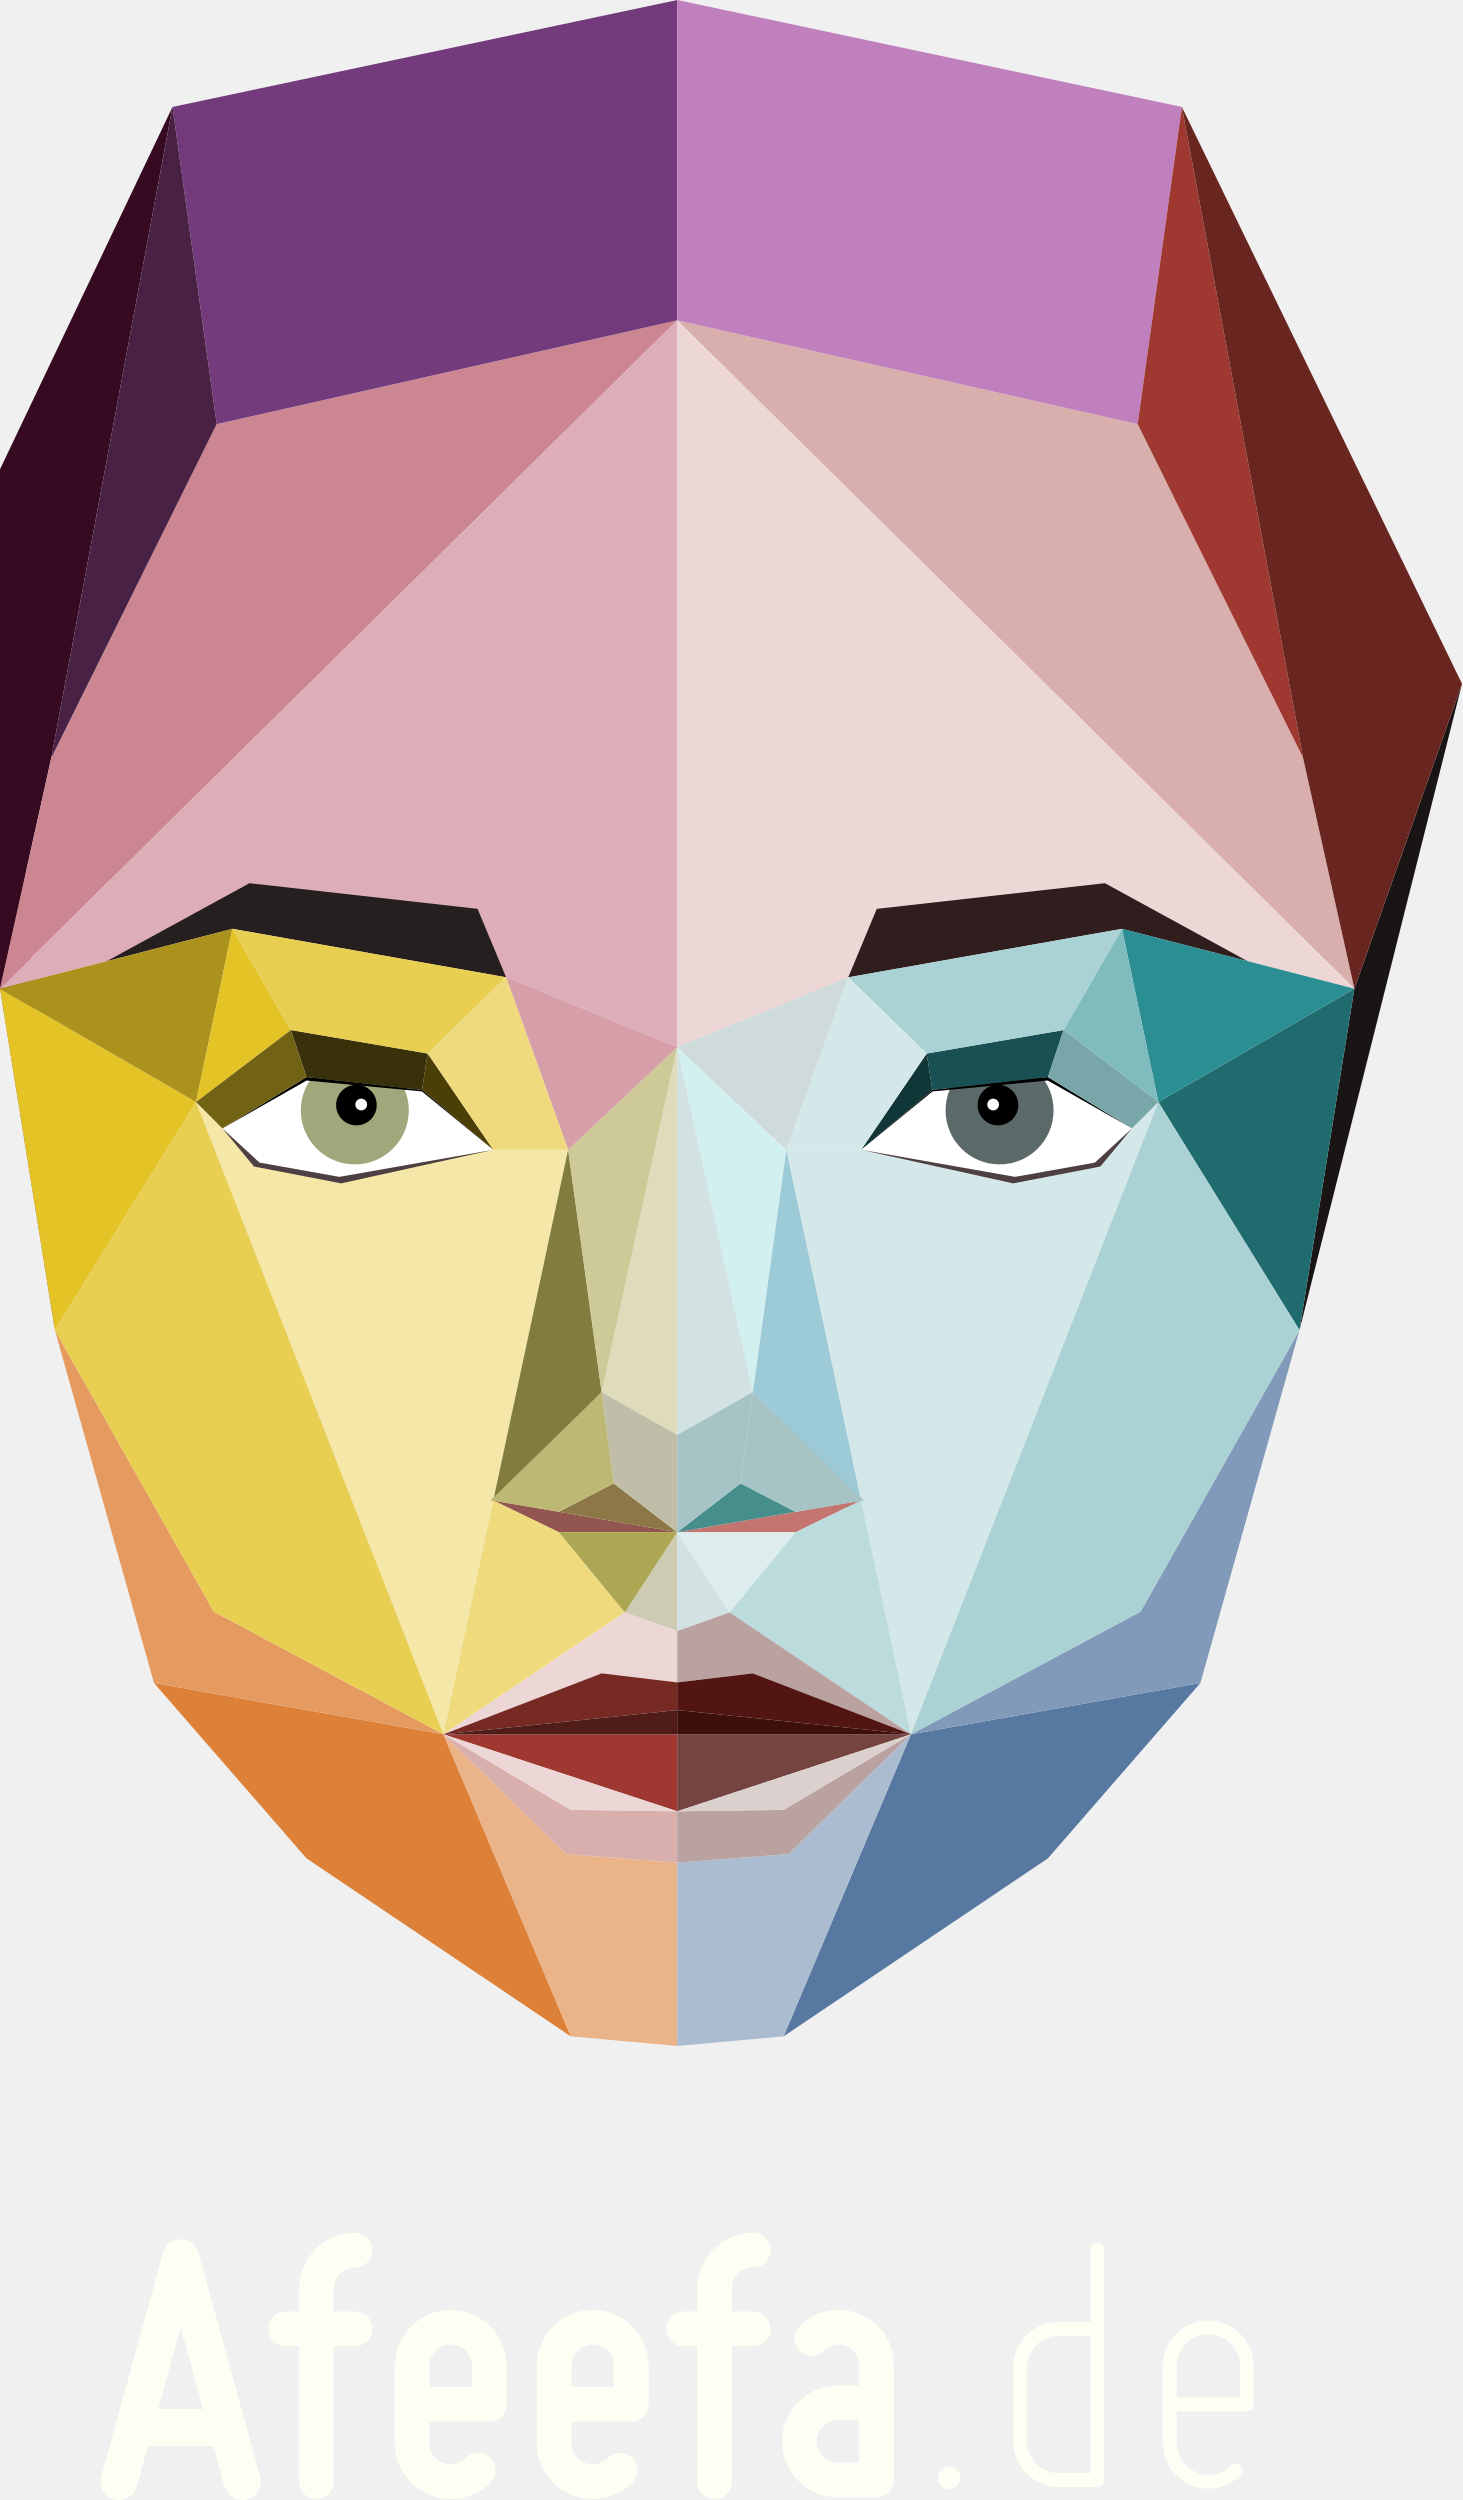
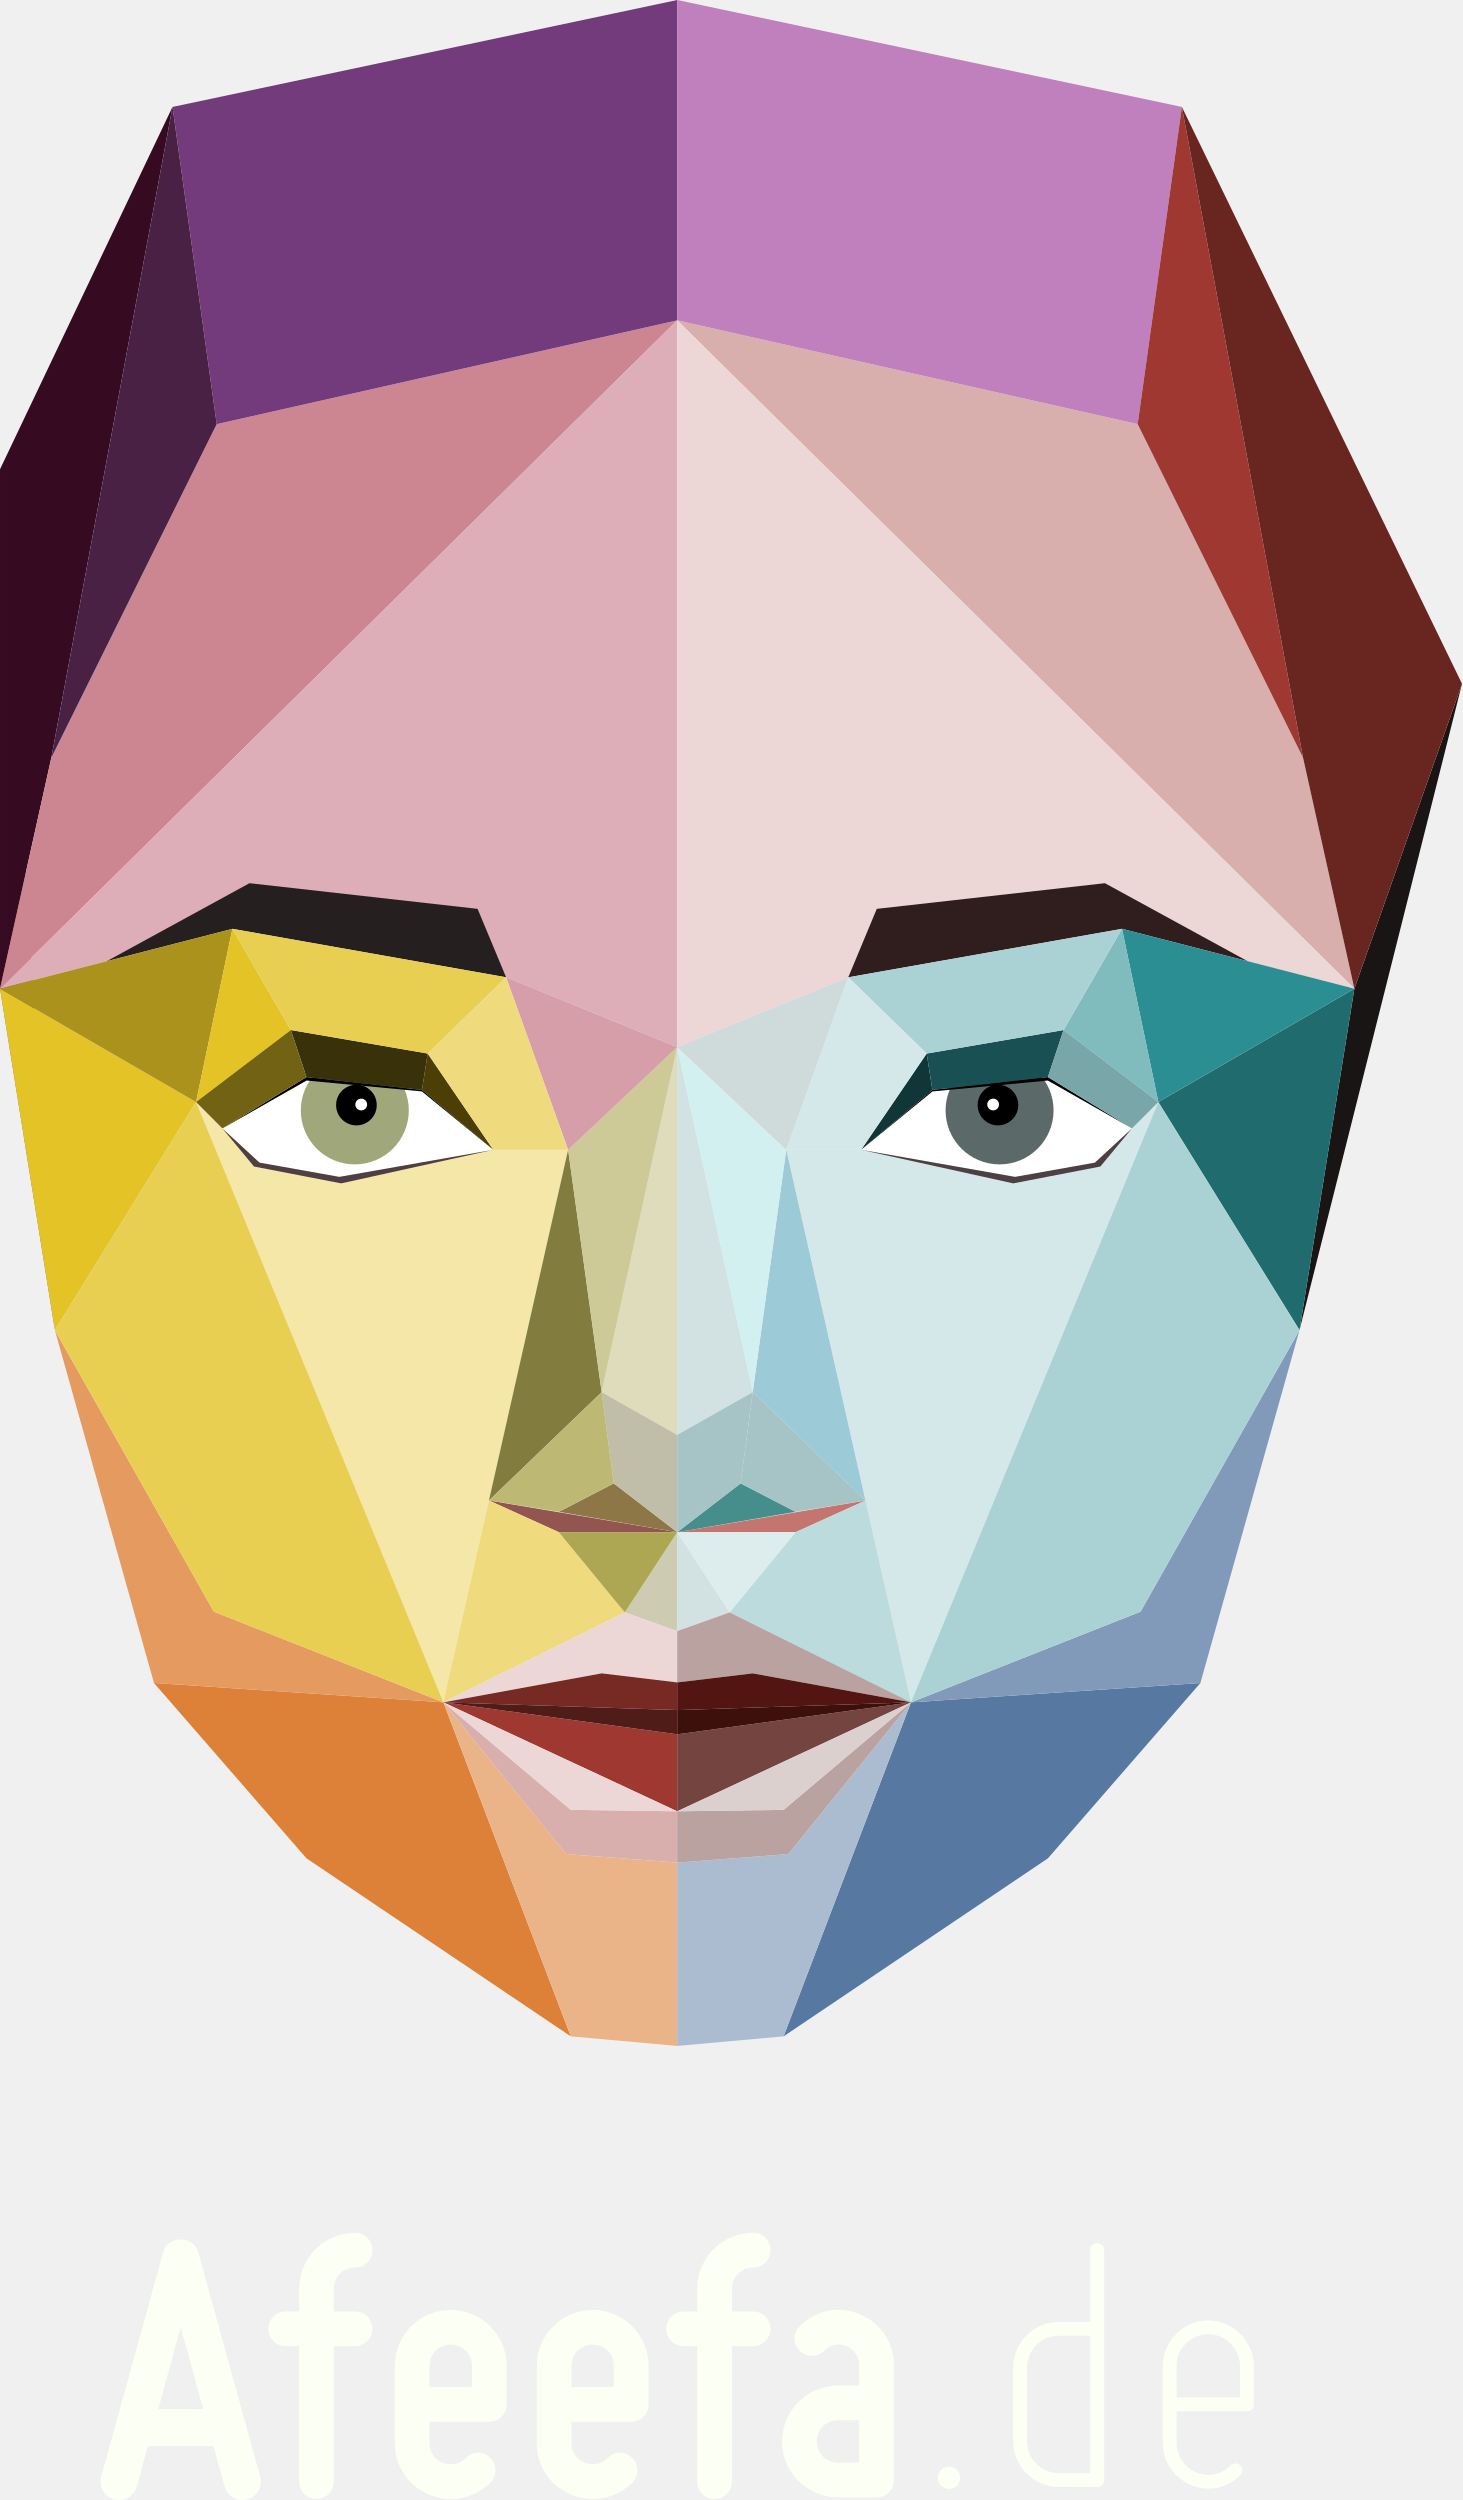
<svg xmlns="http://www.w3.org/2000/svg" version="1.1" id="Ebene_1" x="0px" y="0px" width="228.658px" height="391px" viewBox="0 0 228.658 391" enable-background="new 0 0 228.658 391" xml:space="preserve">
  <g>
    <g>
      <g>
        <path fill="#FCFFF3" d="M38.7,390.896c-1.629,0.422-3.137-0.482-3.56-1.992c-0.181-0.482-0.302-1.086-0.483-1.748     c-0.301-1.146-0.783-2.717-1.267-4.586H23.134c-0.543,1.869-0.965,3.439-1.267,4.586c-0.181,0.662-0.302,1.266-0.483,1.748     c-0.422,1.51-1.93,2.414-3.559,1.992c-1.509-0.422-2.414-1.932-1.991-3.561l9.653-34.992c0.301-1.268,1.388-2.113,2.775-2.113     c1.387,0,2.474,0.846,2.775,2.113l9.652,34.992C41.113,388.965,40.208,390.475,38.7,390.896z M28.263,364.047     c-1.146,3.922-2.354,8.568-3.5,12.73h6.999C30.615,372.615,29.409,367.969,28.263,364.047z" />
        <path fill="#FCFFF3" d="M41.956,364.229c0-1.508,1.206-2.715,2.715-2.715h2.111v-3.561c0-4.826,3.922-8.748,8.748-8.748     c1.509,0,2.715,1.207,2.715,2.715c0,1.51-1.206,2.717-2.715,2.717c-1.87,0-3.318,1.447-3.318,3.316v3.561h3.318     c1.509,0,2.715,1.207,2.715,2.715s-1.206,2.715-2.715,2.715h-3.318v21.178c0,1.508-1.206,2.715-2.715,2.715     c-1.508,0-2.715-1.207-2.715-2.715v-21.178h-2.111C43.162,366.943,41.956,365.736,41.956,364.229z" />
        <path fill="#FCFFF3" d="M61.743,382.088v-12.066c0-4.828,3.922-8.75,8.748-8.75s8.748,3.922,8.748,8.75v6.033     c0,1.508-1.207,2.715-2.715,2.715h-9.352v3.318c0,1.387,0.784,2.533,2.051,3.076c1.268,0.482,2.655,0.242,3.621-0.725     c0.543-0.543,1.146-0.844,1.869-0.844c0.785,0,1.449,0.301,1.992,0.844s0.783,1.207,0.783,1.932s-0.24,1.387-0.783,1.93     c-2.596,2.475-6.215,3.26-9.533,1.871C63.794,388.785,61.743,385.707,61.743,382.088z M67.173,370.021v3.318h6.637v-3.318     c0-1.871-1.448-3.318-3.318-3.318C68.62,366.703,67.173,368.15,67.173,370.021z" />
        <path fill="#FCFFF3" d="M83.943,382.088v-12.066c0-4.828,3.922-8.75,8.749-8.75c4.826,0,8.748,3.922,8.748,8.75v6.033     c0,1.508-1.207,2.715-2.715,2.715h-9.352v3.318c0,1.387,0.783,2.533,2.051,3.076c1.268,0.482,2.654,0.242,3.62-0.725     c0.543-0.543,1.146-0.844,1.87-0.844c0.784,0,1.448,0.301,1.991,0.844s0.784,1.207,0.784,1.932s-0.241,1.387-0.784,1.93     c-2.595,2.475-6.214,3.26-9.532,1.871C85.995,388.785,83.943,385.707,83.943,382.088z M89.374,370.021v3.318h6.637v-3.318     c0-1.871-1.449-3.318-3.318-3.318C90.821,366.703,89.374,368.15,89.374,370.021z" />
        <path fill="#FCFFF3" d="M104.214,364.229c0-1.508,1.206-2.715,2.715-2.715h2.111v-3.561c0-4.826,3.922-8.748,8.748-8.748     c1.508,0,2.715,1.207,2.715,2.715c0,1.51-1.207,2.717-2.715,2.717c-1.87,0-3.318,1.447-3.318,3.316v3.561h3.318     c1.508,0,2.715,1.207,2.715,2.715s-1.207,2.715-2.715,2.715h-3.318v21.178c0,1.508-1.206,2.715-2.715,2.715     c-1.508,0-2.715-1.207-2.715-2.715v-21.178h-2.111C105.42,366.943,104.214,365.736,104.214,364.229z" />
        <path fill="#FCFFF3" d="M134.378,369.9c0-1.268-0.783-2.475-1.99-2.957s-2.594-0.24-3.5,0.725     c-0.543,0.543-1.146,0.783-1.93,0.783c-0.725,0-1.328-0.24-1.871-0.783s-0.844-1.207-0.844-1.932c0-0.723,0.301-1.387,0.844-1.93     c2.475-2.475,6.154-3.258,9.352-1.871c3.318,1.389,5.369,4.404,5.369,7.965v17.979c0,1.51-1.205,2.715-2.715,2.715h-6.033     c-4.826,0-8.748-3.922-8.748-8.748s3.922-8.748,8.748-8.748h3.318V369.9z M127.741,381.846c0,1.871,1.449,3.318,3.318,3.318     h3.318v-6.637h-3.318C129.19,378.527,127.741,379.977,127.741,381.846z" />
      </g>
      <g>
        <path fill="#FCFFF3" d="M148.437,385.768c0.967,0,1.75,0.785,1.75,1.75s-0.783,1.75-1.75,1.75c-0.965,0-1.75-0.785-1.75-1.75     S147.472,385.768,148.437,385.768z" />
        <path fill="#FCFFF3" d="M158.45,381.846v-11.584c0-3.861,3.258-7.119,7.119-7.119h4.947V351.92c0-0.662,0.422-1.086,1.086-1.086     s1.086,0.424,1.086,1.086v35.959c0,0.664-0.422,1.086-1.086,1.086h-6.033C161.708,388.965,158.45,385.707,158.45,381.846z      M160.622,370.262v11.584c0,2.715,2.232,4.947,4.947,4.947h4.947v-21.479h-4.947     C162.854,365.314,160.622,367.547,160.622,370.262z" />
        <path fill="#FCFFF3" d="M181.858,382.088v-12.066c0-3.861,3.258-7.119,7.119-7.119s7.119,3.258,7.119,7.119v6.033     c0,0.662-0.422,1.086-1.086,1.086h-10.98v4.947c0,1.99,1.205,3.801,3.076,4.584c1.871,0.785,3.922,0.363,5.369-1.086     c0.182-0.18,0.424-0.301,0.725-0.301s0.604,0.121,0.785,0.301c0.18,0.182,0.301,0.484,0.301,0.785s-0.121,0.543-0.301,0.725     c-1.992,2.111-5.068,2.715-7.723,1.568C183.606,387.518,181.858,384.982,181.858,382.088z M184.03,370.021v4.947h9.895v-4.947     c0-2.715-2.232-4.947-4.947-4.947S184.03,367.307,184.03,370.021z" />
      </g>
    </g>
  </g>
  <g>
    <polygon fill="#966C6C" points="8.585,208.033 0.001,73.393 0.001,154.631  " />
    <polygon fill="#360A21" points="0.001,73.393 26.979,16.723 8.027,118.51 0.001,154.631  " />
    <polygon fill="#1A1515" points="203.24,208.033 228.658,106.936 211.822,154.631  " />
-     <polygon fill="#F4E7A8" points="77.147,179.827 88.854,179.827 69.345,271.246 30.66,172.357 34.782,176.483 40.581,181.834    53.067,184.063  " />
+     <polygon fill="#F4E7A8" points="77.147,179.827 88.854,179.827 69.345,266.246 30.66,172.357 34.782,176.483 40.581,181.834    53.067,184.063  " />
    <polygon fill="#CC8692" points="105.913,50.1 33.892,66.334 8.027,118.51 0.001,154.631  " />
    <polygon fill="#FFFFFF" points="77.147,179.827 66,170.462 47.93,168.455 34.782,176.483 40.581,181.834 53.067,184.063  " />
    <path fill="#A0A77A" d="M63.937,173.667c0,4.664-3.779,8.444-8.444,8.444c-4.664,0-8.446-3.78-8.446-8.444   c0-4.663,3.782-8.444,8.446-8.444C60.157,165.223,63.937,169.004,63.937,173.667" />
    <path d="M58.921,172.831c0,1.755-1.423,3.179-3.178,3.179c-1.756,0-3.177-1.424-3.177-3.179s1.421-3.178,3.177-3.178   C57.498,169.653,58.921,171.076,58.921,172.831" />
    <path fill="#FFFFFF" d="M57.415,172.747c0,0.507-0.41,0.92-0.918,0.92c-0.51,0-0.922-0.413-0.922-0.92s0.412-0.92,0.922-0.92   C57.005,171.827,57.415,172.24,57.415,172.747" />
    <polygon fill="#4C3F05" points="66.89,164.776 77.147,179.827 65.999,170.463  " />
    <polygon fill="#39310A" points="65.999,170.462 47.931,168.455 45.485,161.098 66.891,164.775  " />
    <polygon fill="#DDAEB7" points="105.913,50.1 105.913,163.773 79.154,152.847 36.345,145.266 0.001,154.631  " />
    <polygon fill="#261F20" points="16.704,150.326 36.345,145.266 79.154,152.848 74.695,142.145 39.019,138.131  " />
    <polygon fill="#4E3F42" points="34.782,176.483 39.729,182.446 53.359,185.08 77.147,179.828 53.066,184.063 40.581,181.834  " />
    <polygon points="34.782,176.483 47.946,168.996 65.984,170.699 77.147,179.828 65.999,170.463 47.93,168.455  " />
-     <polygon fill="#DE8138" points="24.081,263.219 47.931,290.645 89.271,318.488 69.346,271.246  " />
+     <polygon fill="#DE8138" points="24.081,263.219 47.931,290.645 89.271,318.488 69.346,266.246  " />
    <polygon fill="#E4C326" points="0.001,154.631 8.585,208.033 30.659,172.357  " />
-     <polygon fill="#E59A60" points="69.345,271.246 24.081,263.219 8.584,208.033 33.447,252.07  " />
-     <polygon fill="#EBB388" points="89.272,318.488 105.913,319.985 105.913,291.313 88.521,289.976 69.345,271.246  " />
-     <polygon fill="#E9CF51" points="30.659,172.357 69.346,271.246 33.446,252.07 8.585,208.033  " />
-     <polygon fill="#925550" points="105.913,239.639 87.405,239.639 77.147,234.679  " />
-     <polygon fill="#EFDB7D" points="87.405,239.639 97.719,252.182 69.345,271.246 77.147,234.679  " />
+     <polygon fill="#E59A60" points="69.345,266.246 24.081,263.219 8.584,208.033 33.447,252.07  " />
+     <polygon fill="#EBB388" points="89.272,318.488 105.913,319.985 105.913,291.313 88.521,289.976 69.345,266.246  " />
+     <polygon fill="#E9CF51" points="30.659,172.357 69.346,266.246 33.446,252.07 8.585,208.033  " />
+     <polygon fill="#925550" points="105.913,239.639 87.405,239.639 76.471,234.679  " />
+     <polygon fill="#EFDB7D" points="87.405,239.639 97.719,252.182 69.345,266.246 76.471,234.679  " />
    <polygon fill="#CDCBB2" points="105.913,239.639 105.913,255.107 97.719,252.182  " />
    <polygon fill="#ADA753" points="97.718,252.182 87.405,239.639 105.912,239.639  " />
    <polygon fill="#DEDCBA" points="105.913,163.773 94.097,217.732 105.913,224.421  " />
-     <polygon fill="#D8AFAC" points="69.345,271.246 88.521,289.975 105.912,291.313 105.912,283.286 89.272,283.063  " />
-     <polygon fill="#9E3830" points="105.913,283.286 105.913,271.246 69.346,271.246  " />
-     <polygon fill="#ECD7D6" points="105.913,283.286 69.346,271.246 89.271,283.063  " />
-     <polygon fill="#ECD7D6" points="105.913,255.107 97.719,252.182 69.346,271.246 94.097,261.714 105.913,263.131  " />
-     <polygon fill="#772A24" points="105.913,267.455 69.346,271.246 94.097,261.714 105.913,263.131  " />
-     <polygon fill="#4F1C18" points="105.913,267.455 69.346,271.246 105.913,271.246  " />
+     <polygon fill="#D8AFAC" points="69.345,266.246 88.521,289.975 105.912,291.313 105.912,283.286 89.272,283.063  " />
+     <polygon fill="#9E3830" points="105.913,283.286 105.913,271.246 69.346,266.246  " />
+     <polygon fill="#ECD7D6" points="105.913,283.286 69.346,266.246 89.271,283.063  " />
+     <polygon fill="#ECD7D6" points="105.913,255.107 97.719,252.182 69.346,266.246 94.097,261.714 105.913,263.131  " />
+     <polygon fill="#772A24" points="105.913,267.455 69.346,266.246 94.097,261.714 105.913,263.131  " />
+     <polygon fill="#4F1C18" points="105.913,267.455 69.346,266.246 105.913,271.246  " />
    <polygon fill="#AB921D" points="36.345,145.266 0,154.631 30.659,172.357  " />
    <polygon fill="#E4C326" points="30.659,172.357 45.485,161.098 36.345,145.266  " />
    <polygon fill="#E9CF51" points="45.485,161.098 66.89,164.777 79.155,152.847 36.344,145.266  " />
-     <polygon fill="#827D3E" points="88.854,179.827 94.096,217.732 77.147,234.679  " />
+     <polygon fill="#827D3E" points="88.854,179.827 94.096,217.732 76.471,234.679  " />
    <polygon fill="#CECA98" points="88.854,179.827 105.913,163.773 94.096,217.732  " />
    <polygon fill="#D69EA8" points="105.913,163.773 79.154,152.847 88.854,179.828  " />
    <polygon fill="#EFDB7D" points="77.147,179.827 88.854,179.827 79.155,152.848 66.89,164.776  " />
    <polygon fill="#726213" points="47.931,168.455 45.486,161.098 30.659,172.357 34.783,176.482  " />
    <polygon fill="#8E7746" points="105.913,239.639 95.99,232.002 87.405,236.447  " />
    <polygon fill="#C0BEA8" points="94.097,217.732 95.991,232.003 105.912,239.639 105.912,224.421  " />
-     <polygon fill="#BDB975" points="94.097,217.732 95.991,232.003 87.406,236.447 76.702,234.679  " />
+     <polygon fill="#BDB975" points="94.097,217.732 95.991,232.003 87.406,236.447 76.471,234.679  " />
    <polygon fill="#733B7C" points="105.913,50.1 33.892,66.334 26.979,16.723 105.913,0  " />
    <polygon fill="#492144" points="26.979,16.723 8.028,118.51 33.892,66.334  " />
-     <polygon fill="#D5E8E9" points="134.676,179.827 122.969,179.827 142.479,271.246 181.164,172.357 177.04,176.483 171.241,181.834    158.755,184.063  " />
+     <polygon fill="#D5E8E9" points="134.676,179.827 122.969,179.827 142.479,266.246 181.164,172.357 177.04,176.483 171.241,181.834    158.755,184.063  " />
    <polygon fill="#D8AFAC" points="105.913,50.1 177.932,66.334 203.798,118.51 211.822,154.631  " />
    <polygon fill="#FFFFFF" points="134.676,179.827 145.824,170.462 163.895,168.455 177.04,176.483 171.241,181.834 158.755,184.063     " />
    <path fill="#5B6A69" d="M147.887,173.667c0,4.664,3.78,8.444,8.444,8.444c4.665,0,8.446-3.78,8.446-8.444   c0-4.663-3.781-8.444-8.446-8.444C151.667,165.223,147.887,169.004,147.887,173.667" />
    <path d="M152.902,172.831c0,1.755,1.424,3.179,3.179,3.179c1.754,0,3.176-1.424,3.176-3.179s-1.422-3.178-3.176-3.178   C154.326,169.653,152.902,171.076,152.902,172.831" />
    <path fill="#FFFFFF" d="M154.408,172.747c0,0.507,0.411,0.92,0.92,0.92s0.92-0.413,0.92-0.92s-0.411-0.92-0.92-0.92   S154.408,172.24,154.408,172.747" />
    <polygon fill="#103637" points="144.932,164.776 134.676,179.827 145.825,170.463  " />
    <polygon fill="#185053" points="145.824,170.462 163.894,168.455 166.338,161.098 144.932,164.775  " />
    <polygon fill="#ECD7D6" points="105.913,50.1 105.913,163.773 132.67,152.847 175.479,145.266 211.822,154.631  " />
    <polygon fill="#301E1F" points="195.117,150.326 175.479,145.266 132.67,152.848 137.128,142.145 172.804,138.131  " />
    <polygon fill="#4E3F42" points="177.041,176.483 172.093,182.446 158.464,185.08 134.677,179.828 158.756,184.063 171.241,181.834     " />
    <polygon points="177.041,176.483 163.879,168.996 145.839,170.699 134.677,179.828 145.824,170.463 163.895,168.455  " />
-     <polygon fill="#5779A1" points="187.744,263.219 163.894,290.645 122.552,318.488 142.479,271.246  " />
+     <polygon fill="#5779A1" points="187.744,263.219 163.894,290.645 122.552,318.488 142.479,266.246  " />
    <polygon fill="#206B6E" points="211.822,154.631 203.24,208.033 181.165,172.357  " />
-     <polygon fill="#819AB9" points="142.479,271.246 187.744,263.219 203.24,208.033 178.378,252.07  " />
-     <polygon fill="#ABBCD0" points="122.551,318.488 105.912,319.985 105.912,291.313 123.305,289.976 142.479,271.246  " />
-     <polygon fill="#AAD2D4" points="181.164,172.357 142.479,271.246 178.379,252.07 203.239,208.033  " />
-     <polygon fill="#C57570" points="105.913,239.639 124.419,239.639 134.677,234.679  " />
-     <polygon fill="#BBDBDD" points="124.418,239.639 114.105,252.182 142.479,271.246 134.677,234.679  " />
+     <polygon fill="#819AB9" points="142.479,266.246 187.744,263.219 203.24,208.033 178.378,252.07  " />
+     <polygon fill="#ABBCD0" points="122.551,318.488 105.912,319.985 105.912,291.313 123.305,289.976 142.479,266.246  " />
+     <polygon fill="#AAD2D4" points="181.164,172.357 142.479,266.246 178.379,252.07 203.239,208.033  " />
+     <polygon fill="#C57570" points="105.913,239.639 124.419,239.639 135.354,234.679  " />
+     <polygon fill="#BBDBDD" points="124.418,239.639 114.105,252.182 142.479,266.246 135.354,234.679  " />
    <polygon fill="#D2E1E2" points="105.913,239.639 105.913,255.107 114.105,252.182  " />
    <polygon fill="#DDEDEE" points="114.106,252.182 124.419,239.639 105.913,239.639  " />
    <polygon fill="#D2E1E2" points="105.913,163.773 117.729,217.732 105.913,224.421  " />
-     <polygon fill="#BAA2A0" points="142.479,271.246 123.304,289.975 105.913,291.313 105.913,283.286 122.551,283.063  " />
-     <polygon fill="#744440" points="105.913,283.286 105.913,271.246 142.479,271.246  " />
-     <polygon fill="#DCD0CF" points="105.913,283.286 142.479,271.246 122.552,283.063  " />
-     <polygon fill="#BAA2A0" points="105.913,255.107 114.105,252.182 142.479,271.246 117.729,261.714 105.913,263.131  " />
-     <polygon fill="#521511" points="105.913,267.455 142.479,271.246 117.729,261.714 105.913,263.131  " />
-     <polygon fill="#3D100C" points="105.913,267.455 142.479,271.246 105.913,271.246  " />
+     <polygon fill="#BAA2A0" points="142.479,266.246 123.304,289.975 105.913,291.313 105.913,283.286 122.551,283.063  " />
+     <polygon fill="#744440" points="105.913,283.286 105.913,271.246 142.479,266.246  " />
+     <polygon fill="#DCD0CF" points="105.913,283.286 142.479,266.246 122.552,283.063  " />
+     <polygon fill="#BAA2A0" points="105.913,255.107 114.105,252.182 142.479,266.246 117.729,261.714 105.913,263.131  " />
+     <polygon fill="#521511" points="105.913,267.455 142.479,266.246 117.729,261.714 105.913,263.131  " />
+     <polygon fill="#3D100C" points="105.913,267.455 142.479,266.246 105.913,271.246  " />
    <polygon fill="#2B8E93" points="175.48,145.266 211.823,154.631 181.165,172.357  " />
    <polygon fill="#80BBBE" points="181.164,172.357 166.338,161.098 175.479,145.266  " />
    <polygon fill="#AAD2D4" points="166.338,161.098 144.933,164.777 132.669,152.847 175.48,145.266  " />
-     <polygon fill="#9CCAD6" points="122.969,179.827 117.729,217.732 134.676,234.679  " />
+     <polygon fill="#9CCAD6" points="122.969,179.827 117.729,217.732 135.353,234.679  " />
    <polygon fill="#D3F0F1" points="122.969,179.827 105.912,163.773 117.729,217.732  " />
    <polygon fill="#CFDADA" points="105.913,163.773 132.67,152.847 122.97,179.828  " />
    <polygon fill="#D5E8E9" points="134.676,179.827 122.969,179.827 132.669,152.848 144.933,164.776  " />
    <polygon fill="#79A6A8" points="163.895,168.455 166.337,161.098 181.165,172.357 177.04,176.482  " />
    <polygon fill="#468E8C" points="105.913,239.639 115.835,232.002 124.419,236.447  " />
    <polygon fill="#A6C4C5" points="117.729,217.732 115.834,232.003 105.913,239.639 105.913,224.421  " />
-     <polygon fill="#A6C4C5" points="117.729,217.732 115.834,232.003 124.418,236.447 135.122,234.679  " />
+     <polygon fill="#A6C4C5" points="117.729,217.732 115.834,232.003 124.418,236.447 135.353,234.679  " />
    <polygon fill="#C07FBD" points="105.913,50.1 177.932,66.334 184.844,16.723 105.913,0  " />
    <polygon fill="#9E3830" points="184.844,16.723 203.797,118.51 177.932,66.334  " />
    <polygon fill="#692620" points="228.658,106.937 184.844,16.723 203.798,118.51 211.822,154.631  " />
  </g>
</svg>
